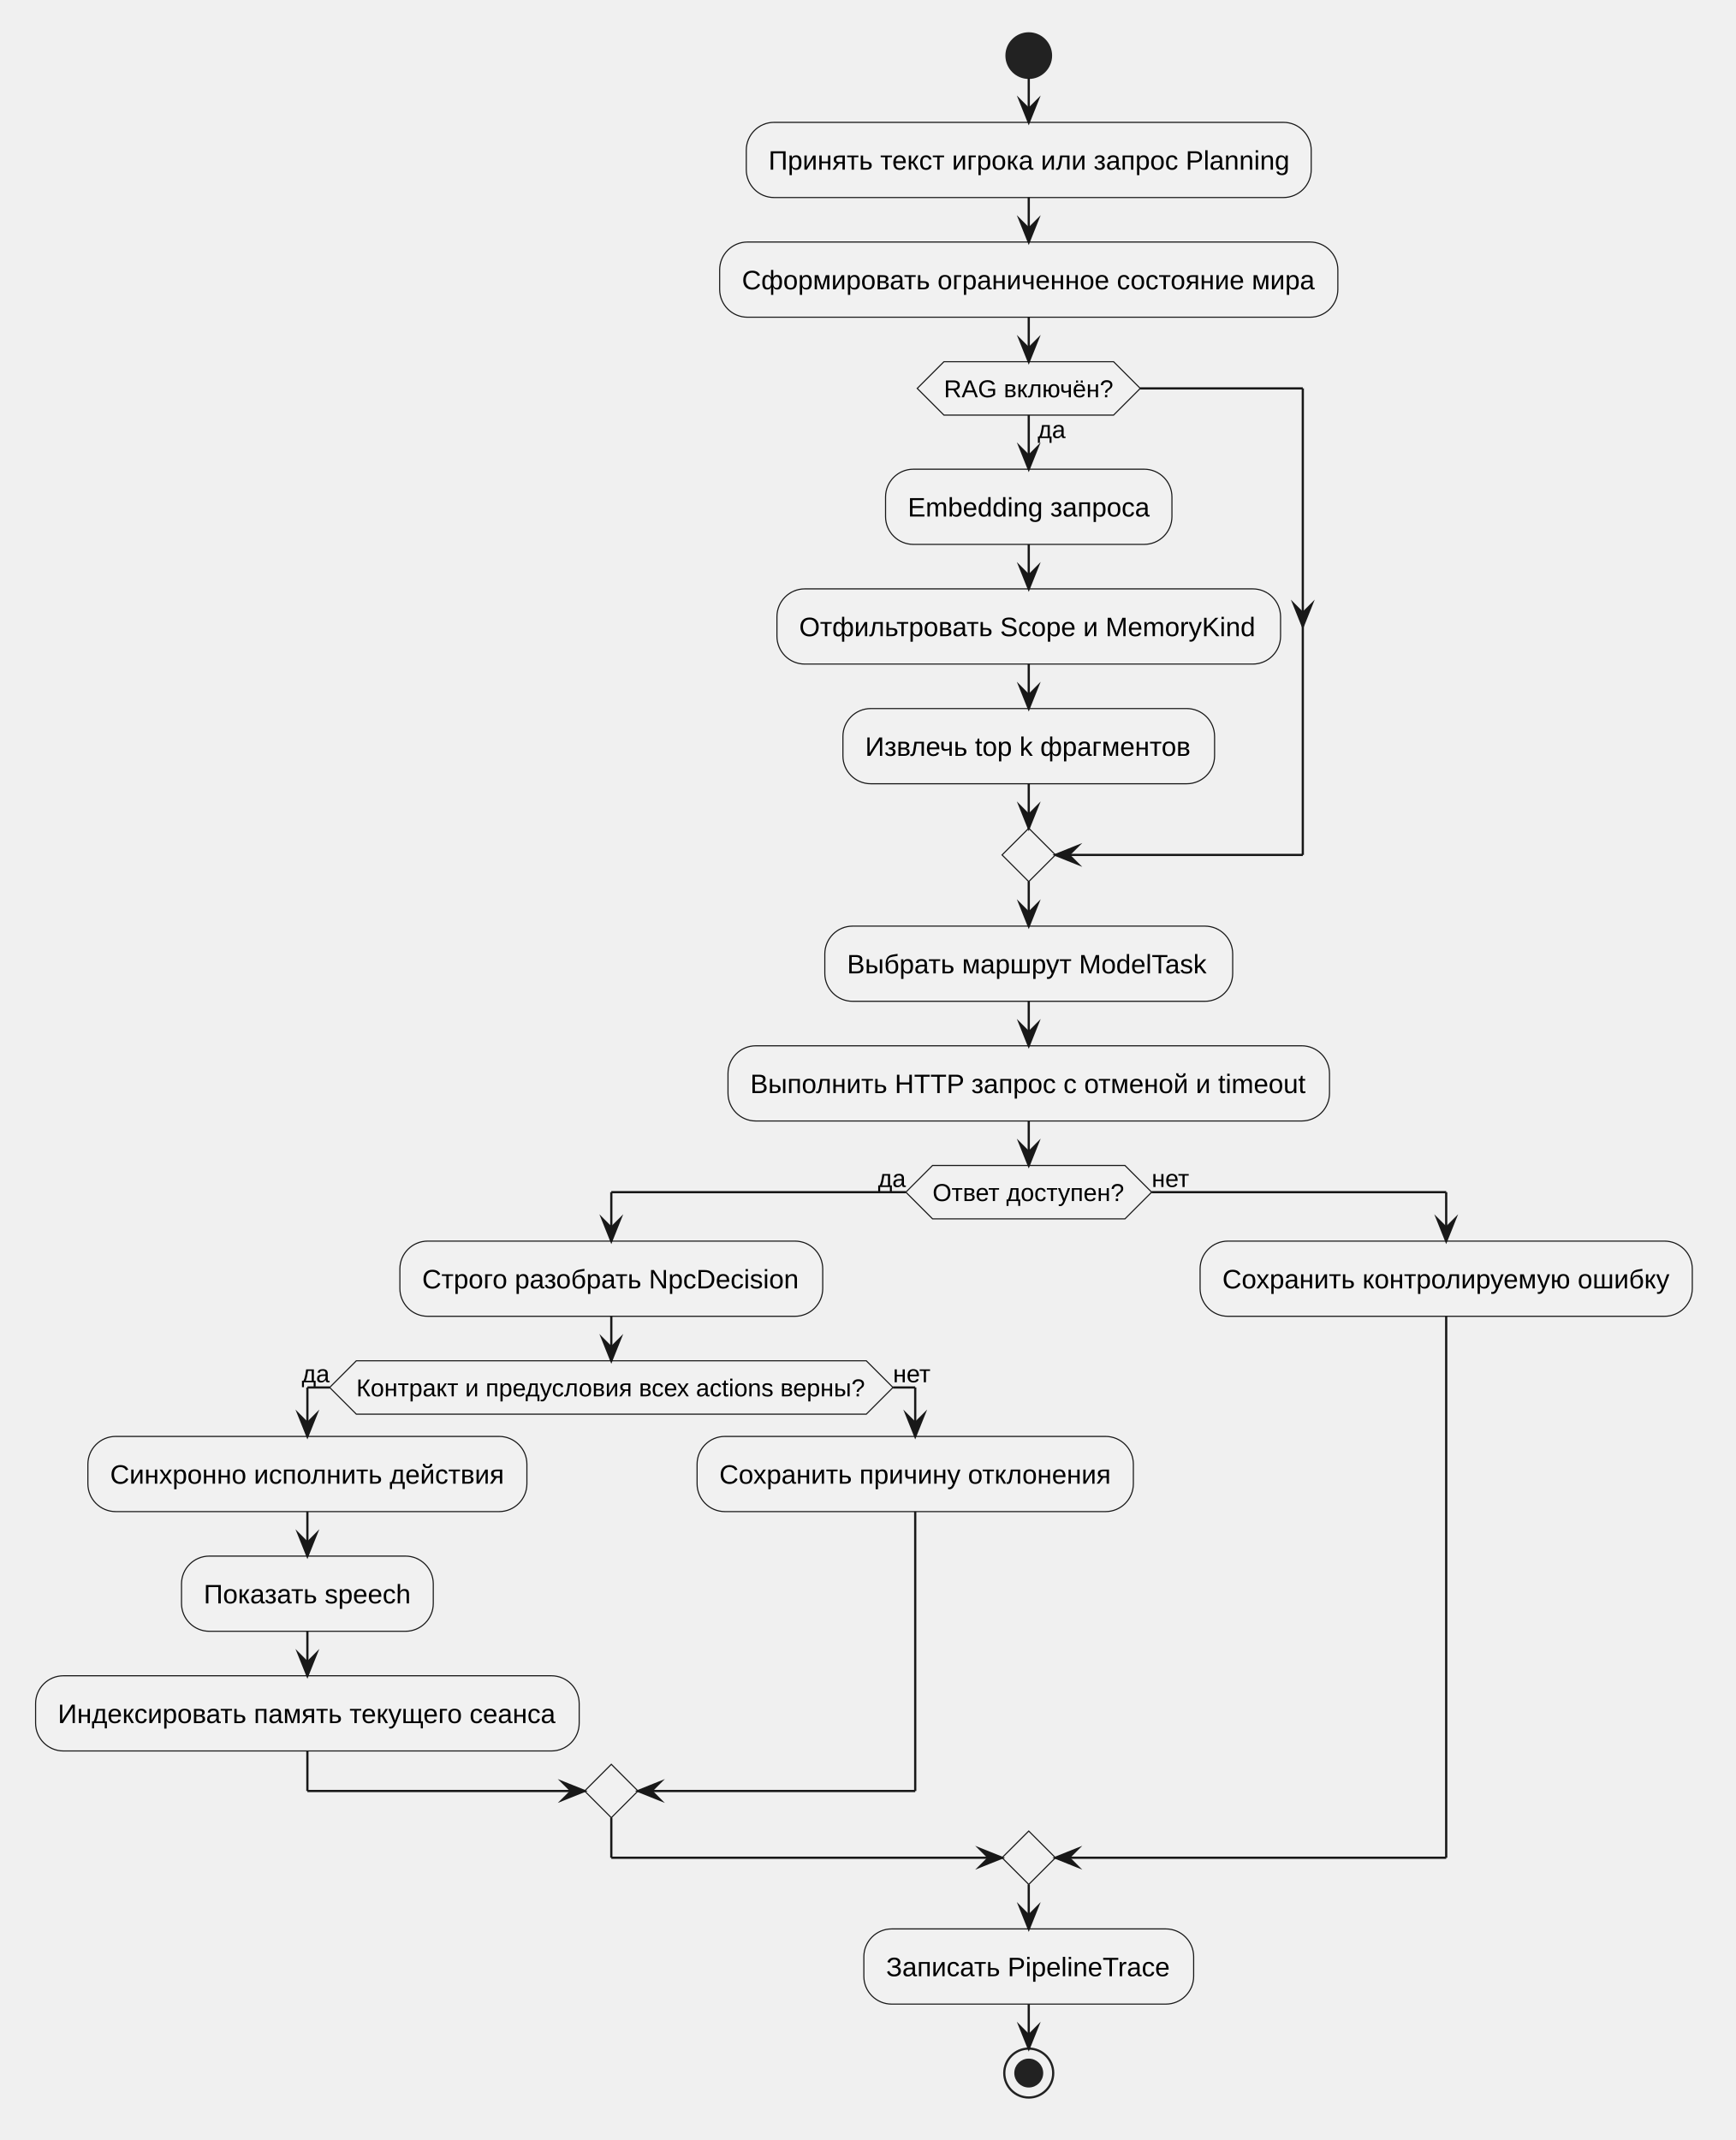
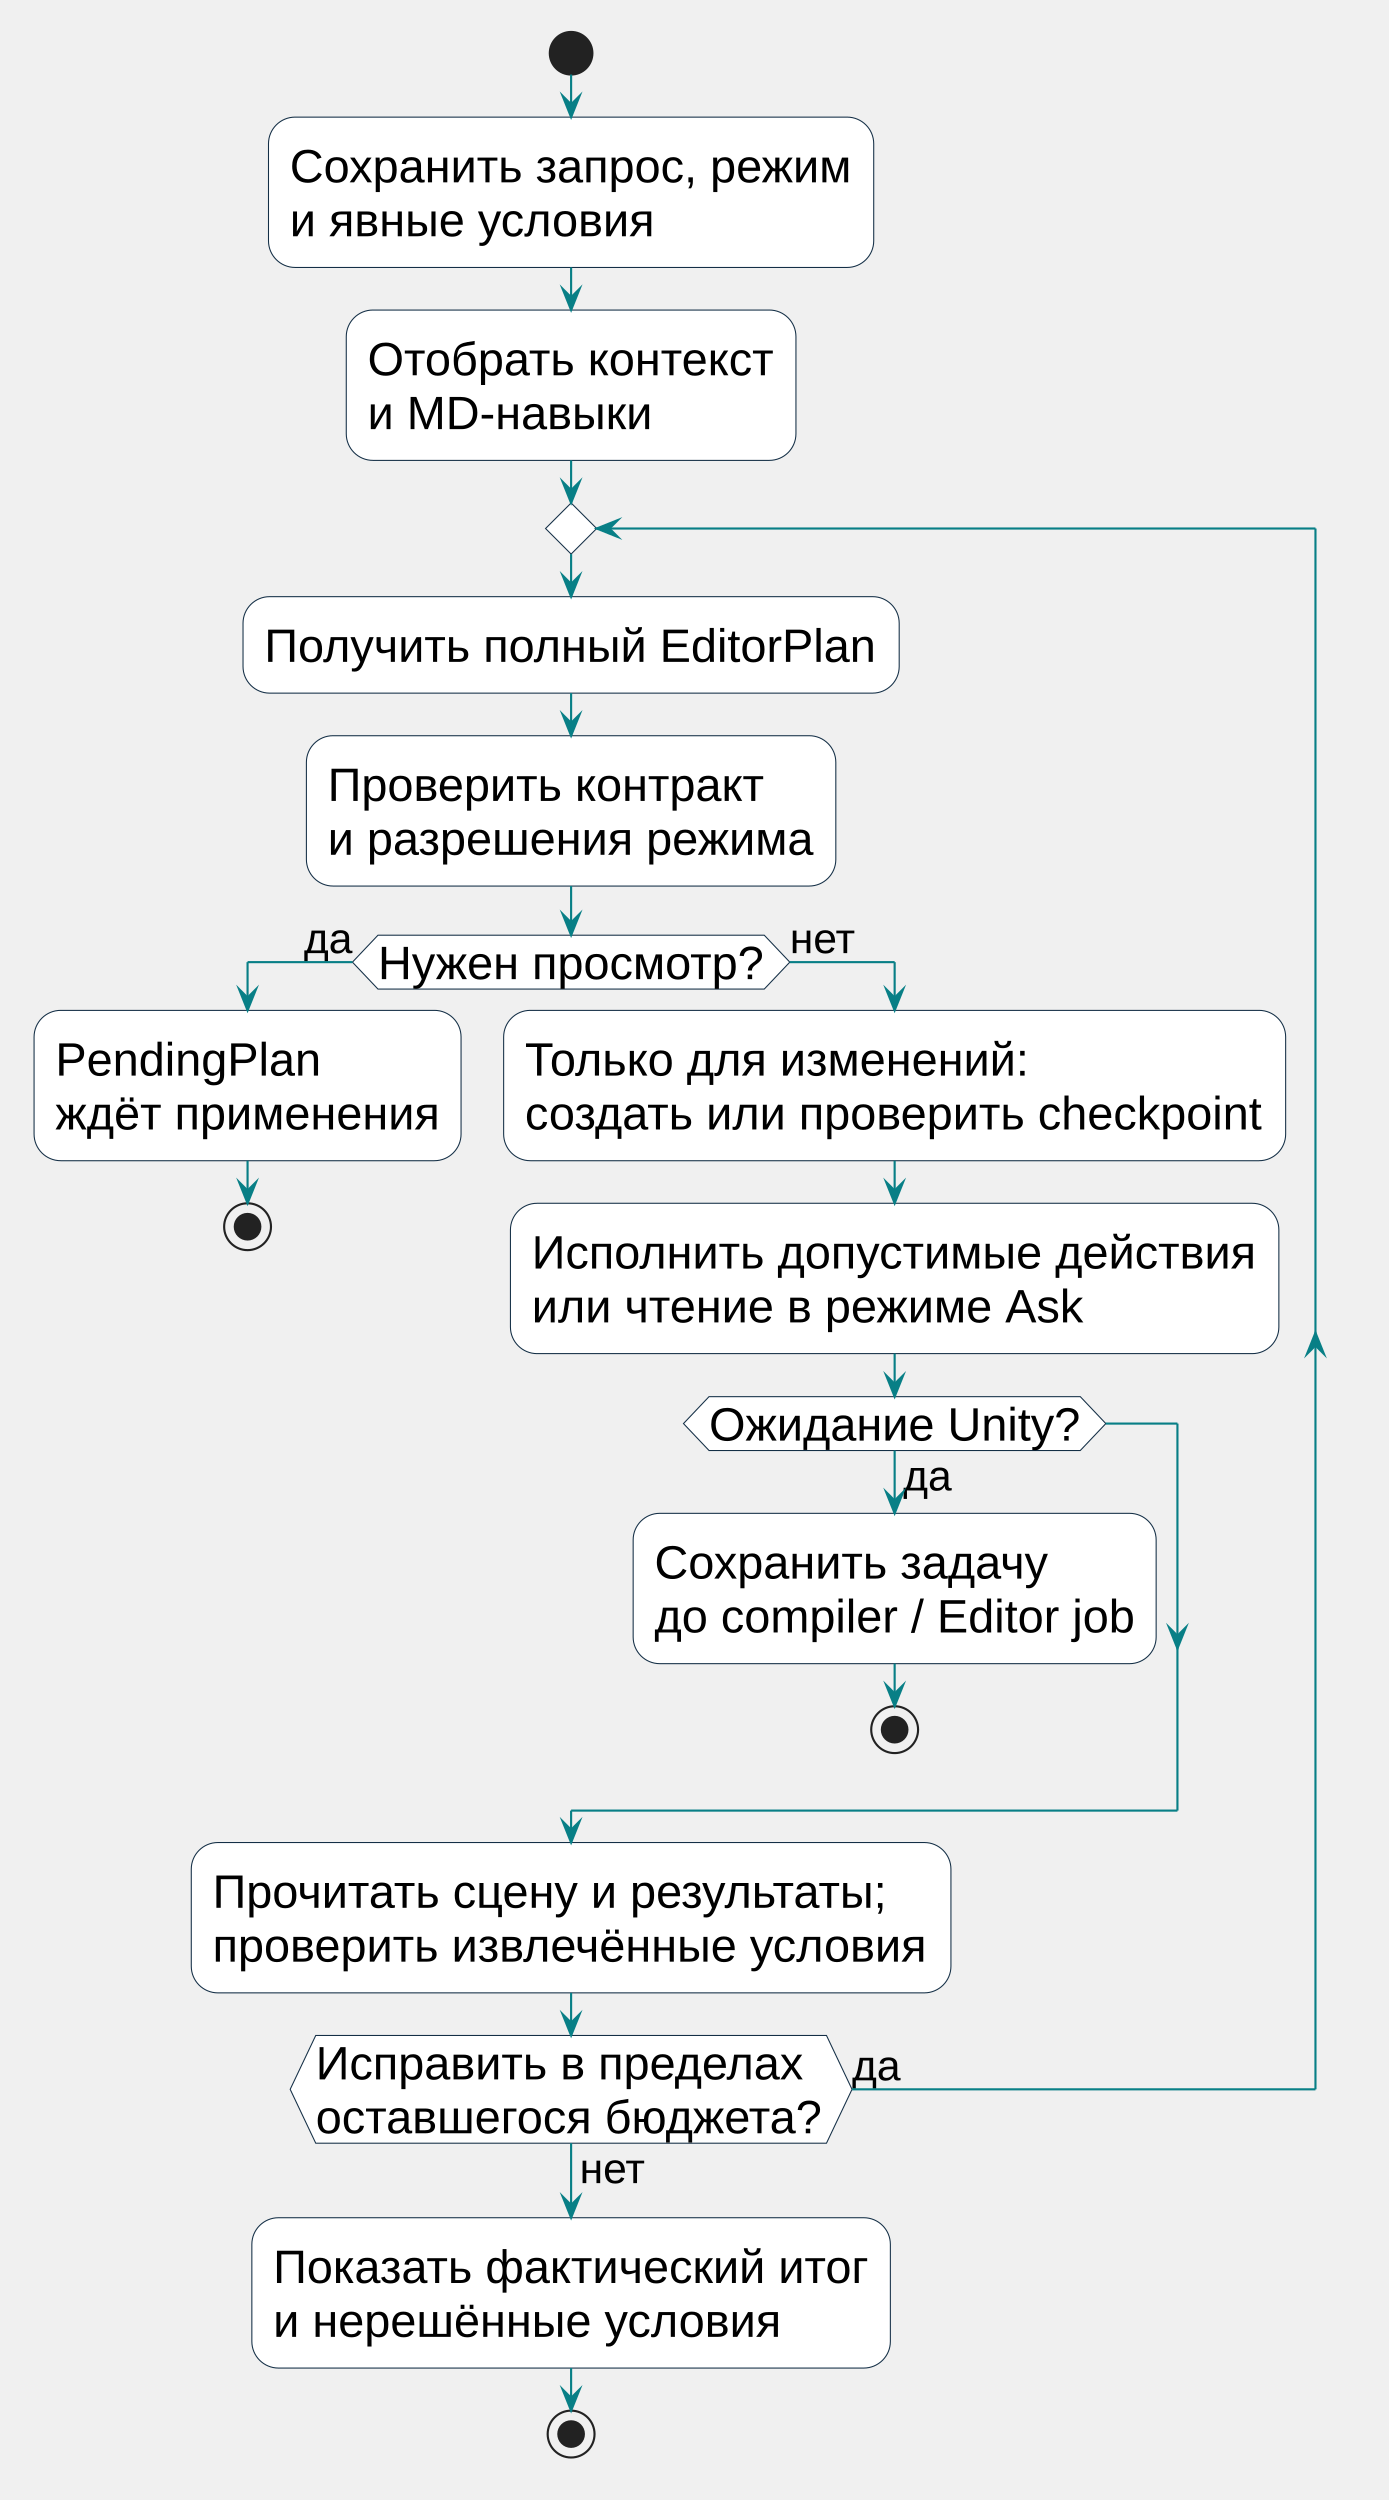
- <svg xmlns="http://www.w3.org/2000/svg" version="1.1" data-diagram-type="ACTIVITY" style="width:780px;height:962px;background:#FFFFFF;" width="780px" height="962px" viewBox="0 0 780 962" zoomAndPan="magnify" preserveAspectRatio="none" contentStyleType="text/css">
+ <svg xmlns="http://www.w3.org/2000/svg" version="1.1" data-diagram-type="ACTIVITY" style="width:652px;height:1174px;background:#FFFFFF;" width="652px" height="1174px" viewBox="0 0 652 1174" zoomAndPan="magnify" preserveAspectRatio="none" contentStyleType="text/css">
  <defs />
  <g font-family="sans-serif" lengthAdjust="spacing">
-     <ellipse cx="462.449" cy="25" rx="10" ry="10" fill="#222" style="stroke:#222;stroke-width:1;" />
-     <rect x="335.475" y="55" width="253.947" height="33.799" fill="#F1F1F1" style="stroke:#181818;stroke-width:0.5;" rx="12.5" ry="12.5" />
-     <text x="345.475" y="76.256" fill="#000" font-size="12" textLength="233.947" font-family="Arial">Принять текст игрока или запрос Planning</text>
-     <rect x="323.504" y="108.799" width="277.889" height="33.799" fill="#F1F1F1" style="stroke:#181818;stroke-width:0.5;" rx="12.5" ry="12.5" />
-     <text x="333.504" y="130.055" fill="#000" font-size="12" textLength="257.889" font-family="Arial">Сформировать ограниченное состояние мира</text>
-     <rect x="398.079" y="210.922" width="128.738" height="33.799" fill="#F1F1F1" style="stroke:#181818;stroke-width:0.5;" rx="12.5" ry="12.5" />
-     <text x="408.079" y="232.178" fill="#000" font-size="12" textLength="108.738" font-family="Arial">Embedding запроса</text>
-     <rect x="349.256" y="264.721" width="226.385" height="33.799" fill="#F1F1F1" style="stroke:#181818;stroke-width:0.5;" rx="12.5" ry="12.5" />
-     <text x="359.256" y="285.977" fill="#000" font-size="12" textLength="206.385" font-family="Arial">Отфильтровать Scope и MemoryKind</text>
-     <rect x="378.919" y="318.52" width="167.059" height="33.799" fill="#F1F1F1" style="stroke:#181818;stroke-width:0.5;" rx="12.5" ry="12.5" />
-     <text x="388.919" y="339.776" fill="#000" font-size="12" textLength="147.059" font-family="Arial">Извлечь top k фрагментов</text>
-     <polygon points="424.319,162.598,500.578,162.598,512.578,174.598,500.578,186.598,424.319,186.598,412.319,174.598,424.319,162.598" fill="#F1F1F1" style="stroke:#181818;stroke-width:0.5;stroke-linejoin:miter;stroke-miterlimit:10;" />
-     <text x="466.449" y="196.916" fill="#000" font-size="11" textLength="12.536" font-family="Arial">да</text>
-     <text x="424.319" y="178.591" fill="#000" font-size="11" textLength="76.259" font-family="Arial">RAG включён?</text>
-     <polygon points="462.449,372.319,474.449,384.319,462.449,396.319,450.449,384.319,462.449,372.319" fill="#F1F1F1" style="stroke:#181818;stroke-width:0.5;stroke-linejoin:miter;stroke-miterlimit:10;" />
-     <rect x="370.775" y="416.319" width="183.348" height="33.799" fill="#F1F1F1" style="stroke:#181818;stroke-width:0.5;" rx="12.5" ry="12.5" />
-     <text x="380.775" y="437.574" fill="#000" font-size="12" textLength="163.348" font-family="Arial">Выбрать маршрут ModelTask</text>
-     <rect x="327.254" y="470.117" width="270.389" height="33.799" fill="#F1F1F1" style="stroke:#181818;stroke-width:0.5;" rx="12.5" ry="12.5" />
-     <text x="337.254" y="491.373" fill="#000" font-size="12" textLength="250.389" font-family="Arial">Выполнить HTTP запрос с отменой и timeout</text>
-     <polygon points="419.203,523.916,505.694,523.916,517.694,535.916,505.694,547.916,419.203,547.916,407.203,535.916,419.203,523.916" fill="#F1F1F1" style="stroke:#181818;stroke-width:0.5;stroke-linejoin:miter;stroke-miterlimit:10;" />
-     <text x="419.203" y="539.91" fill="#000" font-size="11" textLength="86.491" font-family="Arial">Ответ доступен?</text>
-     <text x="394.667" y="533.585" fill="#000" font-size="11" textLength="12.536" font-family="Arial">да</text>
-     <text x="517.694" y="533.585" fill="#000" font-size="11" textLength="17.23" font-family="Arial">нет</text>
-     <rect x="179.757" y="557.916" width="190.08" height="33.799" fill="#F1F1F1" style="stroke:#181818;stroke-width:0.5;" rx="12.5" ry="12.5" />
-     <text x="189.757" y="579.172" fill="#000" font-size="12" textLength="170.08" font-family="Arial">Строго разобрать NpcDecision</text>
-     <polygon points="160.181,611.715,389.414,611.715,401.414,623.715,389.414,635.715,160.181,635.715,148.181,623.715,160.181,611.715" fill="#F1F1F1" style="stroke:#181818;stroke-width:0.5;stroke-linejoin:miter;stroke-miterlimit:10;" />
-     <text x="160.181" y="627.708" fill="#000" font-size="11" textLength="229.233" font-family="Arial">Контракт и предусловия всех actions верны?</text>
-     <text x="135.645" y="621.384" fill="#000" font-size="11" textLength="12.536" font-family="Arial">да</text>
-     <text x="401.414" y="621.384" fill="#000" font-size="11" textLength="17.23" font-family="Arial">нет</text>
-     <rect x="39.508" y="645.715" width="197.346" height="33.799" fill="#F1F1F1" style="stroke:#181818;stroke-width:0.5;" rx="12.5" ry="12.5" />
-     <text x="49.508" y="666.971" fill="#000" font-size="12" textLength="177.346" font-family="Arial">Синхронно исполнить действия</text>
-     <rect x="81.593" y="699.514" width="113.176" height="33.799" fill="#F1F1F1" style="stroke:#181818;stroke-width:0.5;" rx="12.5" ry="12.5" />
-     <text x="91.593" y="720.77" fill="#000" font-size="12" textLength="93.176" font-family="Arial">Показать speech</text>
-     <rect x="16" y="753.313" width="244.361" height="33.799" fill="#F1F1F1" style="stroke:#181818;stroke-width:0.5;" rx="12.5" ry="12.5" />
-     <text x="26" y="774.569" fill="#000" font-size="12" textLength="224.361" font-family="Arial">Индексировать память текущего сеанса</text>
-     <rect x="313.356" y="645.715" width="196.115" height="33.799" fill="#F1F1F1" style="stroke:#181818;stroke-width:0.5;" rx="12.5" ry="12.5" />
-     <text x="323.356" y="666.971" fill="#000" font-size="12" textLength="176.115" font-family="Arial">Сохранить причину отклонения</text>
-     <polygon points="274.797,793.112,286.797,805.112,274.797,817.112,262.797,805.112,274.797,793.112" fill="#F1F1F1" style="stroke:#181818;stroke-width:0.5;stroke-linejoin:miter;stroke-miterlimit:10;" />
-     <rect x="539.471" y="557.916" width="221.258" height="33.799" fill="#F1F1F1" style="stroke:#181818;stroke-width:0.5;" rx="12.5" ry="12.5" />
-     <text x="549.471" y="579.172" fill="#000" font-size="12" textLength="201.258" font-family="Arial">Сохранить контролируемую ошибку</text>
-     <polygon points="462.449,823.112,474.449,835.112,462.449,847.112,450.449,835.112,462.449,823.112" fill="#F1F1F1" style="stroke:#181818;stroke-width:0.5;stroke-linejoin:miter;stroke-miterlimit:10;" />
-     <rect x="388.324" y="867.112" width="148.25" height="33.799" fill="#F1F1F1" style="stroke:#181818;stroke-width:0.5;" rx="12.5" ry="12.5" />
-     <text x="398.324" y="888.367" fill="#000" font-size="12" textLength="128.25" font-family="Arial">Записать PipelineTrace</text>
-     <ellipse cx="462.449" cy="931.91" rx="11" ry="11" fill="none" style="stroke:#222;stroke-width:1;" />
-     <ellipse cx="462.449" cy="931.91" rx="6" ry="6" fill="#222" style="stroke:#222;stroke-width:1;" />
-     <line x1="462.449" y1="35" x2="462.449" y2="55" style="stroke:#181818;stroke-width:1;" />
-     <polygon points="458.449,45,462.449,55,466.449,45,462.449,49" fill="#181818" style="stroke:#181818;stroke-width:1;stroke-linejoin:miter;stroke-miterlimit:10;" />
-     <line x1="462.449" y1="88.799" x2="462.449" y2="108.799" style="stroke:#181818;stroke-width:1;" />
-     <polygon points="458.449,98.799,462.449,108.799,466.449,98.799,462.449,102.799" fill="#181818" style="stroke:#181818;stroke-width:1;stroke-linejoin:miter;stroke-miterlimit:10;" />
-     <line x1="462.449" y1="244.721" x2="462.449" y2="264.721" style="stroke:#181818;stroke-width:1;" />
-     <polygon points="458.449,254.721,462.449,264.721,466.449,254.721,462.449,258.721" fill="#181818" style="stroke:#181818;stroke-width:1;stroke-linejoin:miter;stroke-miterlimit:10;" />
-     <line x1="462.449" y1="298.52" x2="462.449" y2="318.52" style="stroke:#181818;stroke-width:1;" />
-     <polygon points="458.449,308.52,462.449,318.52,466.449,308.52,462.449,312.52" fill="#181818" style="stroke:#181818;stroke-width:1;stroke-linejoin:miter;stroke-miterlimit:10;" />
-     <line x1="462.449" y1="186.598" x2="462.449" y2="210.922" style="stroke:#181818;stroke-width:1;" />
-     <polygon points="458.449,200.922,462.449,210.922,466.449,200.922,462.449,204.922" fill="#181818" style="stroke:#181818;stroke-width:1;stroke-linejoin:miter;stroke-miterlimit:10;" />
-     <line x1="512.578" y1="174.598" x2="585.641" y2="174.598" style="stroke:#181818;stroke-width:1;" />
-     <polygon points="581.641,271.62,585.641,281.62,589.641,271.62,585.641,275.62" fill="#181818" style="stroke:#181818;stroke-width:1;stroke-linejoin:miter;stroke-miterlimit:10;" />
-     <line x1="585.641" y1="174.598" x2="585.641" y2="384.319" style="stroke:#181818;stroke-width:1;" />
-     <line x1="585.641" y1="384.319" x2="474.449" y2="384.319" style="stroke:#181818;stroke-width:1;" />
-     <polygon points="484.449,380.319,474.449,384.319,484.449,388.319,480.449,384.319" fill="#181818" style="stroke:#181818;stroke-width:1;stroke-linejoin:miter;stroke-miterlimit:10;" />
-     <line x1="462.449" y1="352.319" x2="462.449" y2="372.319" style="stroke:#181818;stroke-width:1;" />
-     <polygon points="458.449,362.319,462.449,372.319,466.449,362.319,462.449,366.319" fill="#181818" style="stroke:#181818;stroke-width:1;stroke-linejoin:miter;stroke-miterlimit:10;" />
-     <line x1="462.449" y1="142.598" x2="462.449" y2="162.598" style="stroke:#181818;stroke-width:1;" />
-     <polygon points="458.449,152.598,462.449,162.598,466.449,152.598,462.449,156.598" fill="#181818" style="stroke:#181818;stroke-width:1;stroke-linejoin:miter;stroke-miterlimit:10;" />
-     <line x1="462.449" y1="396.319" x2="462.449" y2="416.319" style="stroke:#181818;stroke-width:1;" />
-     <polygon points="458.449,406.319,462.449,416.319,466.449,406.319,462.449,410.319" fill="#181818" style="stroke:#181818;stroke-width:1;stroke-linejoin:miter;stroke-miterlimit:10;" />
-     <line x1="462.449" y1="450.117" x2="462.449" y2="470.117" style="stroke:#181818;stroke-width:1;" />
-     <polygon points="458.449,460.117,462.449,470.117,466.449,460.117,462.449,464.117" fill="#181818" style="stroke:#181818;stroke-width:1;stroke-linejoin:miter;stroke-miterlimit:10;" />
-     <line x1="138.181" y1="679.514" x2="138.181" y2="699.514" style="stroke:#181818;stroke-width:1;" />
-     <polygon points="134.181,689.514,138.181,699.514,142.181,689.514,138.181,693.514" fill="#181818" style="stroke:#181818;stroke-width:1;stroke-linejoin:miter;stroke-miterlimit:10;" />
-     <line x1="138.181" y1="733.313" x2="138.181" y2="753.313" style="stroke:#181818;stroke-width:1;" />
-     <polygon points="134.181,743.313,138.181,753.313,142.181,743.313,138.181,747.313" fill="#181818" style="stroke:#181818;stroke-width:1;stroke-linejoin:miter;stroke-miterlimit:10;" />
-     <line x1="148.181" y1="623.715" x2="138.181" y2="623.715" style="stroke:#181818;stroke-width:1;" />
-     <line x1="138.181" y1="623.715" x2="138.181" y2="645.715" style="stroke:#181818;stroke-width:1;" />
-     <polygon points="134.181,635.715,138.181,645.715,142.181,635.715,138.181,639.715" fill="#181818" style="stroke:#181818;stroke-width:1;stroke-linejoin:miter;stroke-miterlimit:10;" />
-     <line x1="401.414" y1="623.715" x2="411.414" y2="623.715" style="stroke:#181818;stroke-width:1;" />
-     <line x1="411.414" y1="623.715" x2="411.414" y2="645.715" style="stroke:#181818;stroke-width:1;" />
-     <polygon points="407.414,635.715,411.414,645.715,415.414,635.715,411.414,639.715" fill="#181818" style="stroke:#181818;stroke-width:1;stroke-linejoin:miter;stroke-miterlimit:10;" />
-     <line x1="138.181" y1="787.112" x2="138.181" y2="805.112" style="stroke:#181818;stroke-width:1;" />
-     <line x1="138.181" y1="805.112" x2="262.797" y2="805.112" style="stroke:#181818;stroke-width:1;" />
-     <polygon points="252.797,801.112,262.797,805.112,252.797,809.112,256.797,805.112" fill="#181818" style="stroke:#181818;stroke-width:1;stroke-linejoin:miter;stroke-miterlimit:10;" />
-     <line x1="411.414" y1="679.514" x2="411.414" y2="805.112" style="stroke:#181818;stroke-width:1;" />
-     <line x1="411.414" y1="805.112" x2="286.797" y2="805.112" style="stroke:#181818;stroke-width:1;" />
-     <polygon points="296.797,801.112,286.797,805.112,296.797,809.112,292.797,805.112" fill="#181818" style="stroke:#181818;stroke-width:1;stroke-linejoin:miter;stroke-miterlimit:10;" />
-     <line x1="274.797" y1="591.715" x2="274.797" y2="611.715" style="stroke:#181818;stroke-width:1;" />
-     <polygon points="270.797,601.715,274.797,611.715,278.797,601.715,274.797,605.715" fill="#181818" style="stroke:#181818;stroke-width:1;stroke-linejoin:miter;stroke-miterlimit:10;" />
-     <line x1="407.203" y1="535.916" x2="274.797" y2="535.916" style="stroke:#181818;stroke-width:1;" />
-     <line x1="274.797" y1="535.916" x2="274.797" y2="557.916" style="stroke:#181818;stroke-width:1;" />
-     <polygon points="270.797,547.916,274.797,557.916,278.797,547.916,274.797,551.916" fill="#181818" style="stroke:#181818;stroke-width:1;stroke-linejoin:miter;stroke-miterlimit:10;" />
-     <line x1="517.694" y1="535.916" x2="650.1" y2="535.916" style="stroke:#181818;stroke-width:1;" />
-     <line x1="650.1" y1="535.916" x2="650.1" y2="557.916" style="stroke:#181818;stroke-width:1;" />
-     <polygon points="646.1,547.916,650.1,557.916,654.1,547.916,650.1,551.916" fill="#181818" style="stroke:#181818;stroke-width:1;stroke-linejoin:miter;stroke-miterlimit:10;" />
-     <line x1="274.797" y1="817.112" x2="274.797" y2="835.112" style="stroke:#181818;stroke-width:1;" />
-     <line x1="274.797" y1="835.112" x2="450.449" y2="835.112" style="stroke:#181818;stroke-width:1;" />
-     <polygon points="440.449,831.112,450.449,835.112,440.449,839.112,444.449,835.112" fill="#181818" style="stroke:#181818;stroke-width:1;stroke-linejoin:miter;stroke-miterlimit:10;" />
-     <line x1="650.1" y1="591.715" x2="650.1" y2="835.112" style="stroke:#181818;stroke-width:1;" />
-     <line x1="650.1" y1="835.112" x2="474.449" y2="835.112" style="stroke:#181818;stroke-width:1;" />
-     <polygon points="484.449,831.112,474.449,835.112,484.449,839.112,480.449,835.112" fill="#181818" style="stroke:#181818;stroke-width:1;stroke-linejoin:miter;stroke-miterlimit:10;" />
-     <line x1="462.449" y1="503.916" x2="462.449" y2="523.916" style="stroke:#181818;stroke-width:1;" />
-     <polygon points="458.449,513.916,462.449,523.916,466.449,513.916,462.449,517.916" fill="#181818" style="stroke:#181818;stroke-width:1;stroke-linejoin:miter;stroke-miterlimit:10;" />
-     <line x1="462.449" y1="847.112" x2="462.449" y2="867.112" style="stroke:#181818;stroke-width:1;" />
-     <polygon points="458.449,857.112,462.449,867.112,466.449,857.112,462.449,861.112" fill="#181818" style="stroke:#181818;stroke-width:1;stroke-linejoin:miter;stroke-miterlimit:10;" />
-     <line x1="462.449" y1="900.91" x2="462.449" y2="920.91" style="stroke:#181818;stroke-width:1;" />
-     <polygon points="458.449,910.91,462.449,920.91,466.449,910.91,462.449,914.91" fill="#181818" style="stroke:#181818;stroke-width:1;stroke-linejoin:miter;stroke-miterlimit:10;" />
+     <ellipse cx="268.191" cy="25" rx="10" ry="10" fill="#222" style="stroke:#222;stroke-width:1;" />
+     <rect x="126.084" y="55" width="284.215" height="70.596" fill="#FFF" style="stroke:#142F46;stroke-width:0.5;" rx="12.5" ry="12.5" />
+     <text x="136.084" y="85.636" fill="#000" font-size="22" textLength="264.215" font-family="Arial">Сохранить запрос, режим</text>
+     <text x="136.084" y="110.934" fill="#000" font-size="22" textLength="171.273" font-family="Arial">и явные условия</text>
+     <rect x="162.607" y="145.596" width="211.168" height="70.596" fill="#FFF" style="stroke:#142F46;stroke-width:0.5;" rx="12.5" ry="12.5" />
+     <text x="172.607" y="176.231" fill="#000" font-size="22" textLength="191.168" font-family="Arial">Отобрать контекст</text>
+     <text x="172.607" y="201.529" fill="#000" font-size="22" textLength="133.74" font-family="Arial">и MD-навыки</text>
+     <rect x="114.123" y="280.191" width="308.138" height="45.298" fill="#FFF" style="stroke:#142F46;stroke-width:0.5;" rx="12.5" ry="12.5" />
+     <text x="124.123" y="310.827" fill="#000" font-size="22" textLength="288.138" font-family="Arial">Получить полный EditorPlan</text>
+     <rect x="143.884" y="345.489" width="248.615" height="70.596" fill="#FFF" style="stroke:#142F46;stroke-width:0.5;" rx="12.5" ry="12.5" />
+     <text x="153.884" y="376.125" fill="#000" font-size="22" textLength="204.639" font-family="Arial">Проверить контракт</text>
+     <text x="153.884" y="401.423" fill="#000" font-size="22" textLength="228.615" font-family="Arial">и разрешения режима</text>
+     <polygon points="177.495,439.172,358.888,439.172,370.888,451.821,358.888,464.47,177.495,464.47,165.495,451.821,177.495,439.172" fill="#FFF" style="stroke:#142F46;stroke-width:0.5;stroke-linejoin:miter;stroke-miterlimit:10;" />
+     <text x="177.495" y="459.808" fill="#000" font-size="22" textLength="181.393" font-family="Arial">Нужен просмотр?</text>
+     <text x="142.702" y="447.583" fill="#000" font-size="20" textLength="22.793" font-family="Arial">да</text>
+     <text x="370.888" y="447.583" fill="#000" font-size="20" textLength="31.328" font-family="Arial">нет</text>
+     <rect x="16" y="474.47" width="200.512" height="70.596" fill="#FFF" style="stroke:#142F46;stroke-width:0.5;" rx="12.5" ry="12.5" />
+     <text x="26" y="505.106" fill="#000" font-size="22" textLength="124.771" font-family="Arial">PendingPlan</text>
+     <text x="26" y="530.404" fill="#000" font-size="22" textLength="180.512" font-family="Arial">ждёт применения</text>
+     <ellipse cx="116.256" cy="576.066" rx="11" ry="11" fill="none" style="stroke:#222;stroke-width:1;" />
+     <ellipse cx="116.256" cy="576.066" rx="6" ry="6" fill="#222" style="stroke:#222;stroke-width:1;" />
+     <rect x="236.512" y="474.47" width="367.23" height="70.596" fill="#FFF" style="stroke:#142F46;stroke-width:0.5;" rx="12.5" ry="12.5" />
+     <text x="246.512" y="505.106" fill="#000" font-size="22" textLength="238.605" font-family="Arial">Только для изменений:</text>
+     <text x="246.512" y="530.404" fill="#000" font-size="22" textLength="347.23" font-family="Arial">создать или проверить checkpoint</text>
+     <rect x="239.702" y="565.066" width="360.85" height="70.596" fill="#FFF" style="stroke:#142F46;stroke-width:0.5;" rx="12.5" ry="12.5" />
+     <text x="249.702" y="595.702" fill="#000" font-size="22" textLength="340.85" font-family="Arial">Исполнить допустимые действия</text>
+     <text x="249.702" y="621" fill="#000" font-size="22" textLength="259.51" font-family="Arial">или чтение в режиме Ask</text>
+     <rect x="297.329" y="710.66" width="245.597" height="70.596" fill="#FFF" style="stroke:#142F46;stroke-width:0.5;" rx="12.5" ry="12.5" />
+     <text x="307.329" y="741.295" fill="#000" font-size="22" textLength="185.539" font-family="Arial">Сохранить задачу</text>
+     <text x="307.329" y="766.593" fill="#000" font-size="22" textLength="225.597" font-family="Arial">до compiler / Editor job</text>
+     <ellipse cx="420.127" cy="812.255" rx="11" ry="11" fill="none" style="stroke:#222;stroke-width:1;" />
+     <ellipse cx="420.127" cy="812.255" rx="6" ry="6" fill="#222" style="stroke:#222;stroke-width:1;" />
+     <polygon points="332.959,655.863,507.294,655.863,519.294,668.512,507.294,681.161,332.959,681.161,320.959,668.512,332.959,655.863" fill="#FFF" style="stroke:#142F46;stroke-width:0.5;stroke-linejoin:miter;stroke-miterlimit:10;" />
+     <text x="424.127" y="699.92" fill="#000" font-size="20" textLength="22.793" font-family="Arial">да</text>
+     <text x="332.959" y="676.499" fill="#000" font-size="22" textLength="174.335" font-family="Arial">Ожидание Unity?</text>
+     <rect x="89.824" y="865.255" width="356.735" height="70.596" fill="#FFF" style="stroke:#142F46;stroke-width:0.5;" rx="12.5" ry="12.5" />
+     <text x="99.824" y="895.891" fill="#000" font-size="22" textLength="321.664" font-family="Arial">Прочитать сцену и результаты;</text>
+     <text x="99.824" y="921.189" fill="#000" font-size="22" textLength="336.735" font-family="Arial">проверить извлечённые условия</text>
+     <polygon points="268.191,236.191,280.191,248.191,268.191,260.191,256.191,248.191,268.191,236.191" fill="#FFF" style="stroke:#142F46;stroke-width:0.5;stroke-linejoin:miter;stroke-miterlimit:10;" />
+     <polygon points="148.271,955.851,388.112,955.851,400.112,981.149,388.112,1006.447,148.271,1006.447,136.271,981.149,148.271,955.851" fill="#FFF" style="stroke:#142F46;stroke-width:0.5;stroke-linejoin:miter;stroke-miterlimit:10;" />
+     <text x="272.191" y="1025.207" fill="#000" font-size="20" textLength="31.328" font-family="Arial">нет</text>
+     <text x="148.271" y="976.487" fill="#000" font-size="22" textLength="230.151" font-family="Arial">Исправить в пределах</text>
+     <text x="148.271" y="1001.785" fill="#000" font-size="22" textLength="239.841" font-family="Arial">оставшегося бюджета?</text>
+     <text x="400.112" y="976.911" fill="#000" font-size="20" textLength="22.793" font-family="Arial">да</text>
+     <rect x="118.269" y="1041.447" width="299.845" height="70.596" fill="#FFF" style="stroke:#142F46;stroke-width:0.5;" rx="12.5" ry="12.5" />
+     <text x="128.269" y="1072.083" fill="#000" font-size="22" textLength="279.845" font-family="Arial">Показать фактический итог</text>
+     <text x="128.269" y="1097.38" fill="#000" font-size="22" textLength="238.563" font-family="Arial">и нерешённые условия</text>
+     <ellipse cx="268.191" cy="1143.042" rx="11" ry="11" fill="none" style="stroke:#222;stroke-width:1;" />
+     <ellipse cx="268.191" cy="1143.042" rx="6" ry="6" fill="#222" style="stroke:#222;stroke-width:1;" />
+     <line x1="268.191" y1="35" x2="268.191" y2="55" style="stroke:#087F86;stroke-width:1;" />
+     <polygon points="264.191,45,268.191,55,272.191,45,268.191,49" fill="#087F86" style="stroke:#087F86;stroke-width:1;stroke-linejoin:miter;stroke-miterlimit:10;" />
+     <line x1="268.191" y1="125.596" x2="268.191" y2="145.596" style="stroke:#087F86;stroke-width:1;" />
+     <polygon points="264.191,135.596,268.191,145.596,272.191,135.596,268.191,139.596" fill="#087F86" style="stroke:#087F86;stroke-width:1;stroke-linejoin:miter;stroke-miterlimit:10;" />
+     <line x1="268.191" y1="325.489" x2="268.191" y2="345.489" style="stroke:#087F86;stroke-width:1;" />
+     <polygon points="264.191,335.489,268.191,345.489,272.191,335.489,268.191,339.489" fill="#087F86" style="stroke:#087F86;stroke-width:1;stroke-linejoin:miter;stroke-miterlimit:10;" />
+     <line x1="116.256" y1="545.066" x2="116.256" y2="565.066" style="stroke:#087F86;stroke-width:1;" />
+     <polygon points="112.256,555.066,116.256,565.066,120.256,555.066,116.256,559.066" fill="#087F86" style="stroke:#087F86;stroke-width:1;stroke-linejoin:miter;stroke-miterlimit:10;" />
+     <line x1="420.127" y1="545.066" x2="420.127" y2="565.066" style="stroke:#087F86;stroke-width:1;" />
+     <polygon points="416.127,555.066,420.127,565.066,424.127,555.066,420.127,559.066" fill="#087F86" style="stroke:#087F86;stroke-width:1;stroke-linejoin:miter;stroke-miterlimit:10;" />
+     <line x1="420.127" y1="781.255" x2="420.127" y2="801.255" style="stroke:#087F86;stroke-width:1;" />
+     <polygon points="416.127,791.255,420.127,801.255,424.127,791.255,420.127,795.255" fill="#087F86" style="stroke:#087F86;stroke-width:1;stroke-linejoin:miter;stroke-miterlimit:10;" />
+     <line x1="420.127" y1="681.161" x2="420.127" y2="710.66" style="stroke:#087F86;stroke-width:1;" />
+     <polygon points="416.127,700.66,420.127,710.66,424.127,700.66,420.127,704.66" fill="#087F86" style="stroke:#087F86;stroke-width:1;stroke-linejoin:miter;stroke-miterlimit:10;" />
+     <line x1="519.294" y1="668.512" x2="552.925" y2="668.512" style="stroke:#087F86;stroke-width:1;" />
+     <polygon points="548.925,764.133,552.925,774.133,556.925,764.133,552.925,768.133" fill="#087F86" style="stroke:#087F86;stroke-width:1;stroke-linejoin:miter;stroke-miterlimit:10;" />
+     <line x1="552.925" y1="668.512" x2="552.925" y2="850.255" style="stroke:#087F86;stroke-width:1;" />
+     <line x1="552.925" y1="850.255" x2="268.191" y2="850.255" style="stroke:#087F86;stroke-width:1;" />
+     <line x1="268.191" y1="850.255" x2="268.191" y2="865.255" style="stroke:#087F86;stroke-width:1;" />
+     <polygon points="264.191,855.255,268.191,865.255,272.191,855.255,268.191,859.255" fill="#087F86" style="stroke:#087F86;stroke-width:1;stroke-linejoin:miter;stroke-miterlimit:10;" />
+     <line x1="420.127" y1="635.662" x2="420.127" y2="655.863" style="stroke:#087F86;stroke-width:1;" />
+     <polygon points="416.127,645.863,420.127,655.863,424.127,645.863,420.127,649.863" fill="#087F86" style="stroke:#087F86;stroke-width:1;stroke-linejoin:miter;stroke-miterlimit:10;" />
+     <line x1="165.495" y1="451.821" x2="116.256" y2="451.821" style="stroke:#087F86;stroke-width:1;" />
+     <line x1="116.256" y1="451.821" x2="116.256" y2="474.47" style="stroke:#087F86;stroke-width:1;" />
+     <polygon points="112.256,464.47,116.256,474.47,120.256,464.47,116.256,468.47" fill="#087F86" style="stroke:#087F86;stroke-width:1;stroke-linejoin:miter;stroke-miterlimit:10;" />
+     <line x1="370.888" y1="451.821" x2="420.127" y2="451.821" style="stroke:#087F86;stroke-width:1;" />
+     <line x1="420.127" y1="451.821" x2="420.127" y2="474.47" style="stroke:#087F86;stroke-width:1;" />
+     <polygon points="416.127,464.47,420.127,474.47,424.127,464.47,420.127,468.47" fill="#087F86" style="stroke:#087F86;stroke-width:1;stroke-linejoin:miter;stroke-miterlimit:10;" />
+     <line x1="268.191" y1="416.085" x2="268.191" y2="439.172" style="stroke:#087F86;stroke-width:1;" />
+     <polygon points="264.191,429.172,268.191,439.172,272.191,429.172,268.191,433.172" fill="#087F86" style="stroke:#087F86;stroke-width:1;stroke-linejoin:miter;stroke-miterlimit:10;" />
+     <line x1="268.191" y1="260.191" x2="268.191" y2="280.191" style="stroke:#087F86;stroke-width:1;" />
+     <polygon points="264.191,270.191,268.191,280.191,272.191,270.191,268.191,274.191" fill="#087F86" style="stroke:#087F86;stroke-width:1;stroke-linejoin:miter;stroke-miterlimit:10;" />
+     <line x1="400.112" y1="981.149" x2="617.742" y2="981.149" style="stroke:#087F86;stroke-width:1;" />
+     <polygon points="613.742,635.863,617.742,625.863,621.742,635.863,617.742,631.863" fill="#087F86" style="stroke:#087F86;stroke-width:1;stroke-linejoin:miter;stroke-miterlimit:10;" />
+     <line x1="617.742" y1="248.191" x2="617.742" y2="981.149" style="stroke:#087F86;stroke-width:1;" />
+     <line x1="617.742" y1="248.191" x2="280.191" y2="248.191" style="stroke:#087F86;stroke-width:1;" />
+     <polygon points="290.191,244.191,280.191,248.191,290.191,252.191,286.191,248.191" fill="#087F86" style="stroke:#087F86;stroke-width:1;stroke-linejoin:miter;stroke-miterlimit:10;" />
+     <line x1="268.191" y1="935.851" x2="268.191" y2="955.851" style="stroke:#087F86;stroke-width:1;" />
+     <polygon points="264.191,945.851,268.191,955.851,272.191,945.851,268.191,949.851" fill="#087F86" style="stroke:#087F86;stroke-width:1;stroke-linejoin:miter;stroke-miterlimit:10;" />
+     <line x1="268.191" y1="216.191" x2="268.191" y2="236.191" style="stroke:#087F86;stroke-width:1;" />
+     <polygon points="264.191,226.191,268.191,236.191,272.191,226.191,268.191,230.191" fill="#087F86" style="stroke:#087F86;stroke-width:1;stroke-linejoin:miter;stroke-miterlimit:10;" />
+     <line x1="268.191" y1="1006.447" x2="268.191" y2="1041.447" style="stroke:#087F86;stroke-width:1;" />
+     <polygon points="264.191,1031.447,268.191,1041.447,272.191,1031.447,268.191,1035.447" fill="#087F86" style="stroke:#087F86;stroke-width:1;stroke-linejoin:miter;stroke-miterlimit:10;" />
+     <line x1="268.191" y1="1112.042" x2="268.191" y2="1132.042" style="stroke:#087F86;stroke-width:1;" />
+     <polygon points="264.191,1122.042,268.191,1132.042,272.191,1122.042,268.191,1126.042" fill="#087F86" style="stroke:#087F86;stroke-width:1;stroke-linejoin:miter;stroke-miterlimit:10;" />
  </g>
</svg>
